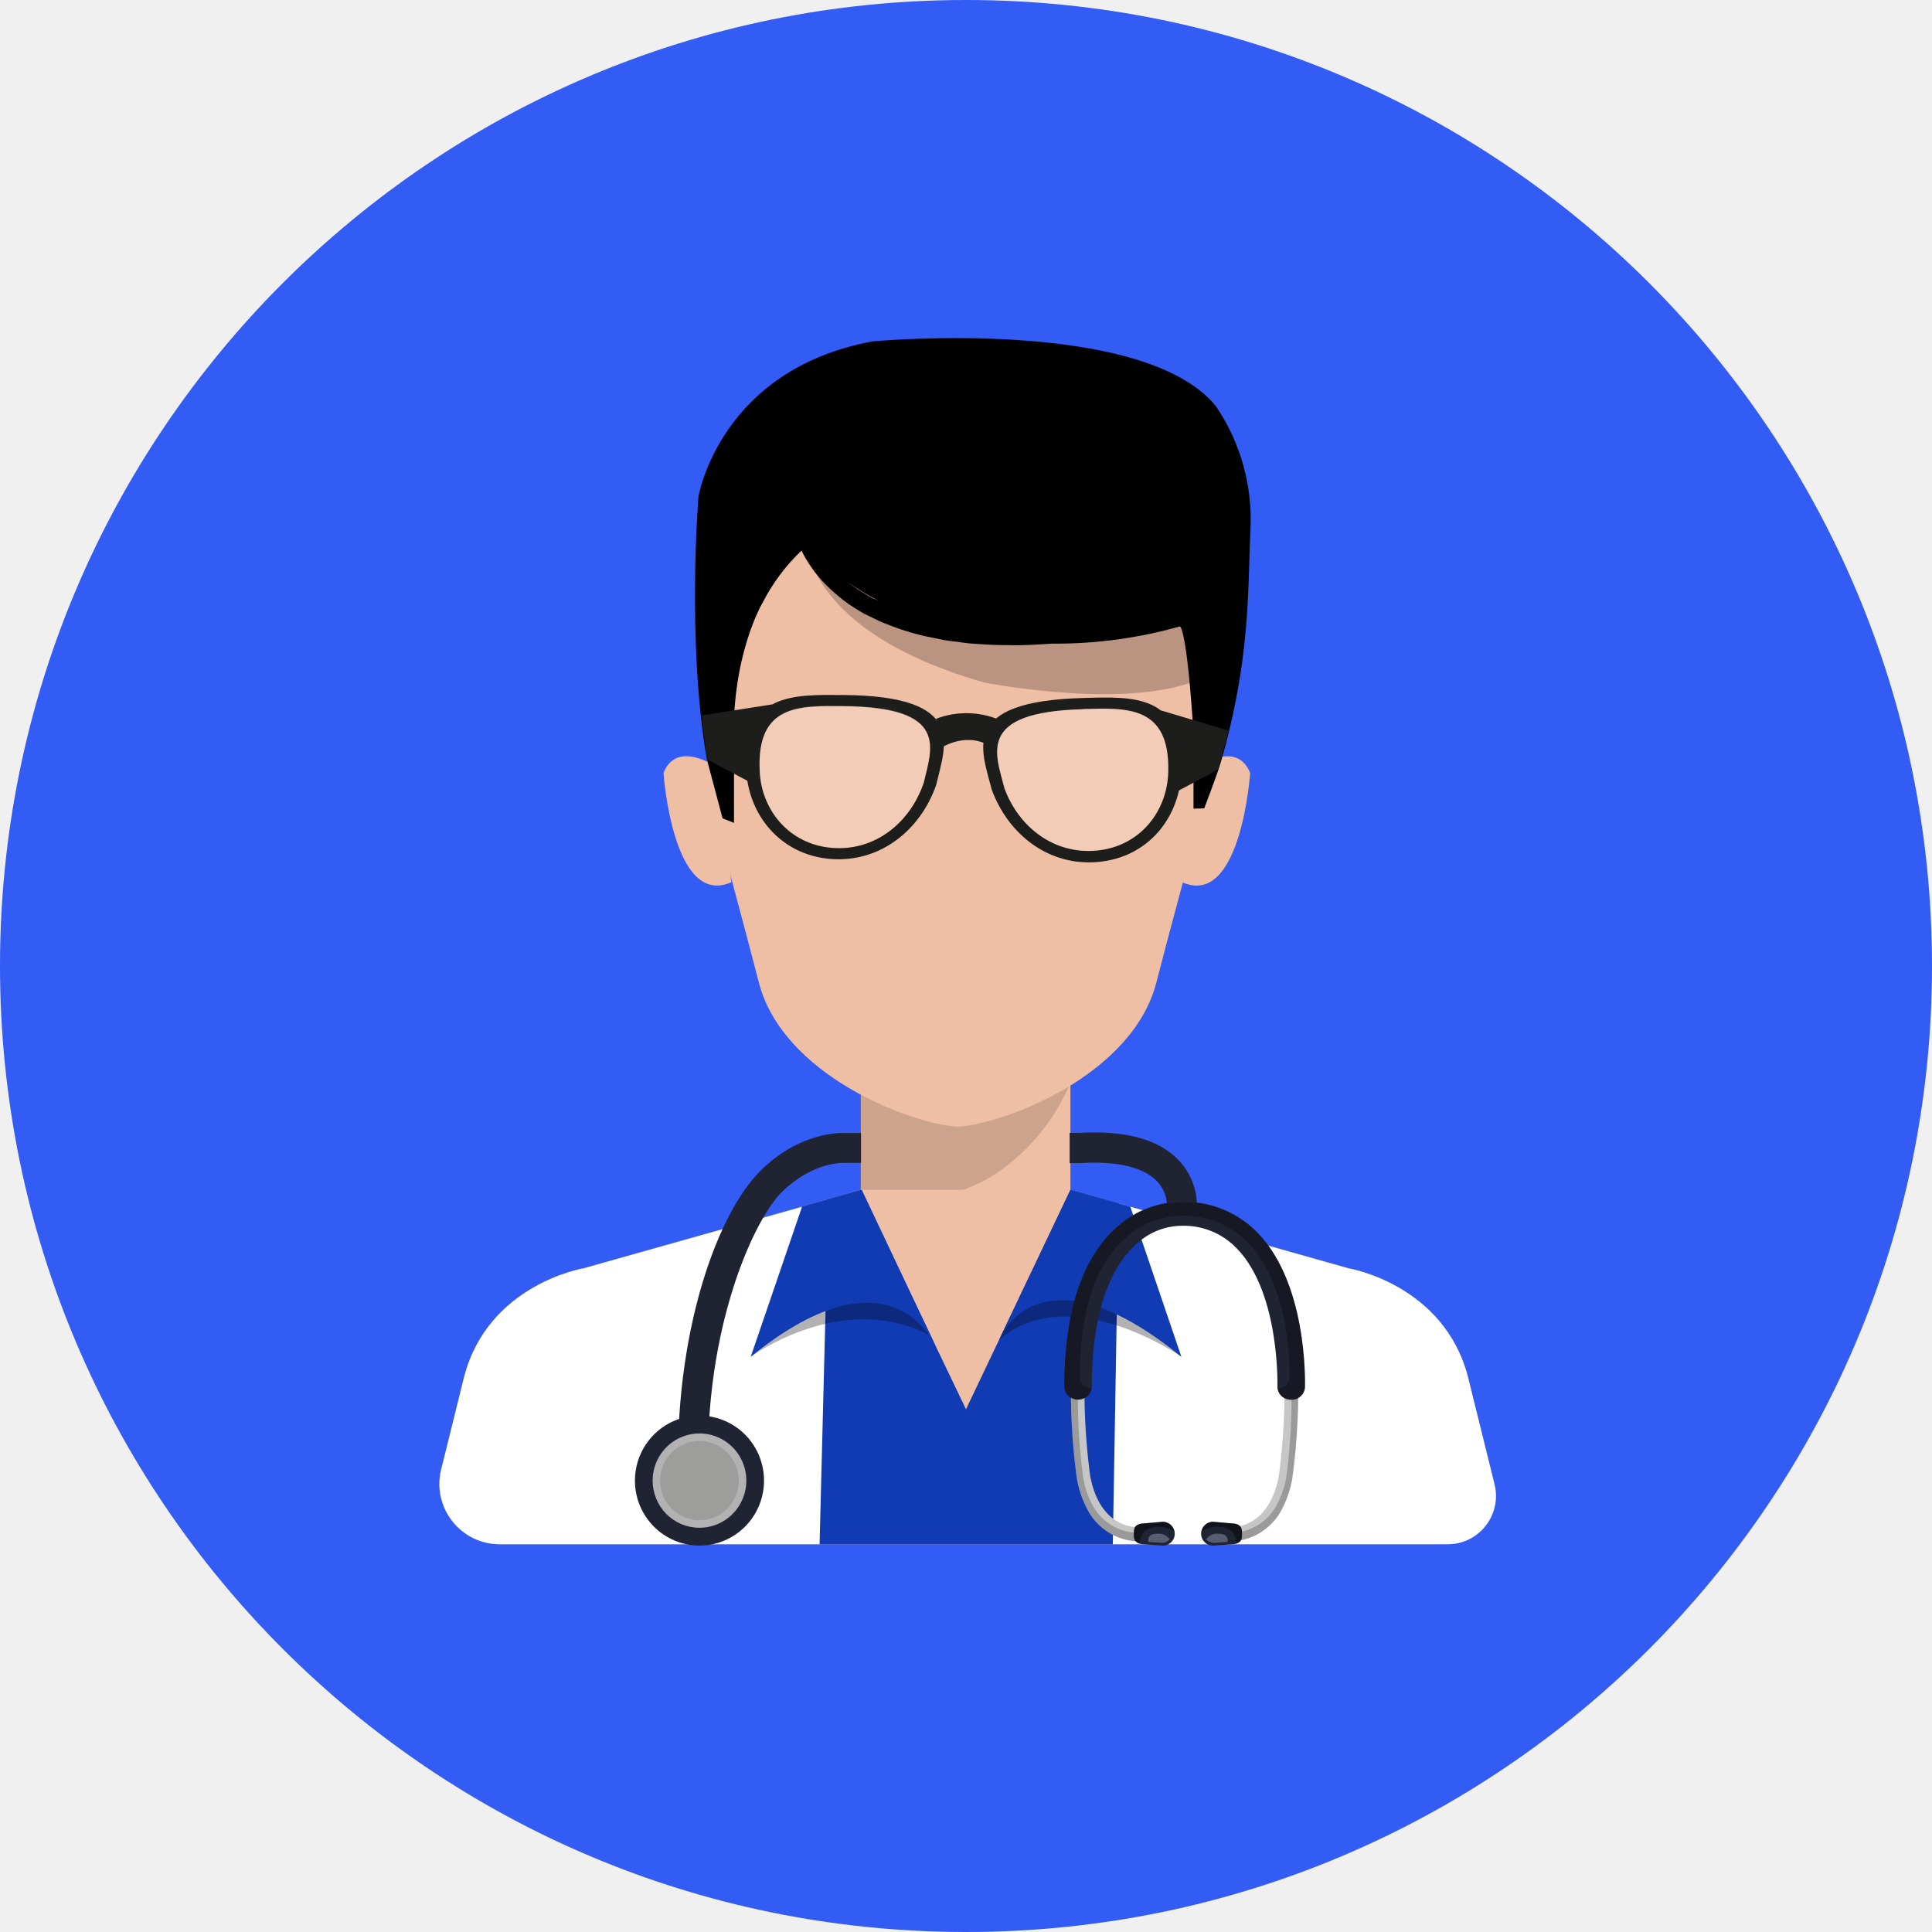
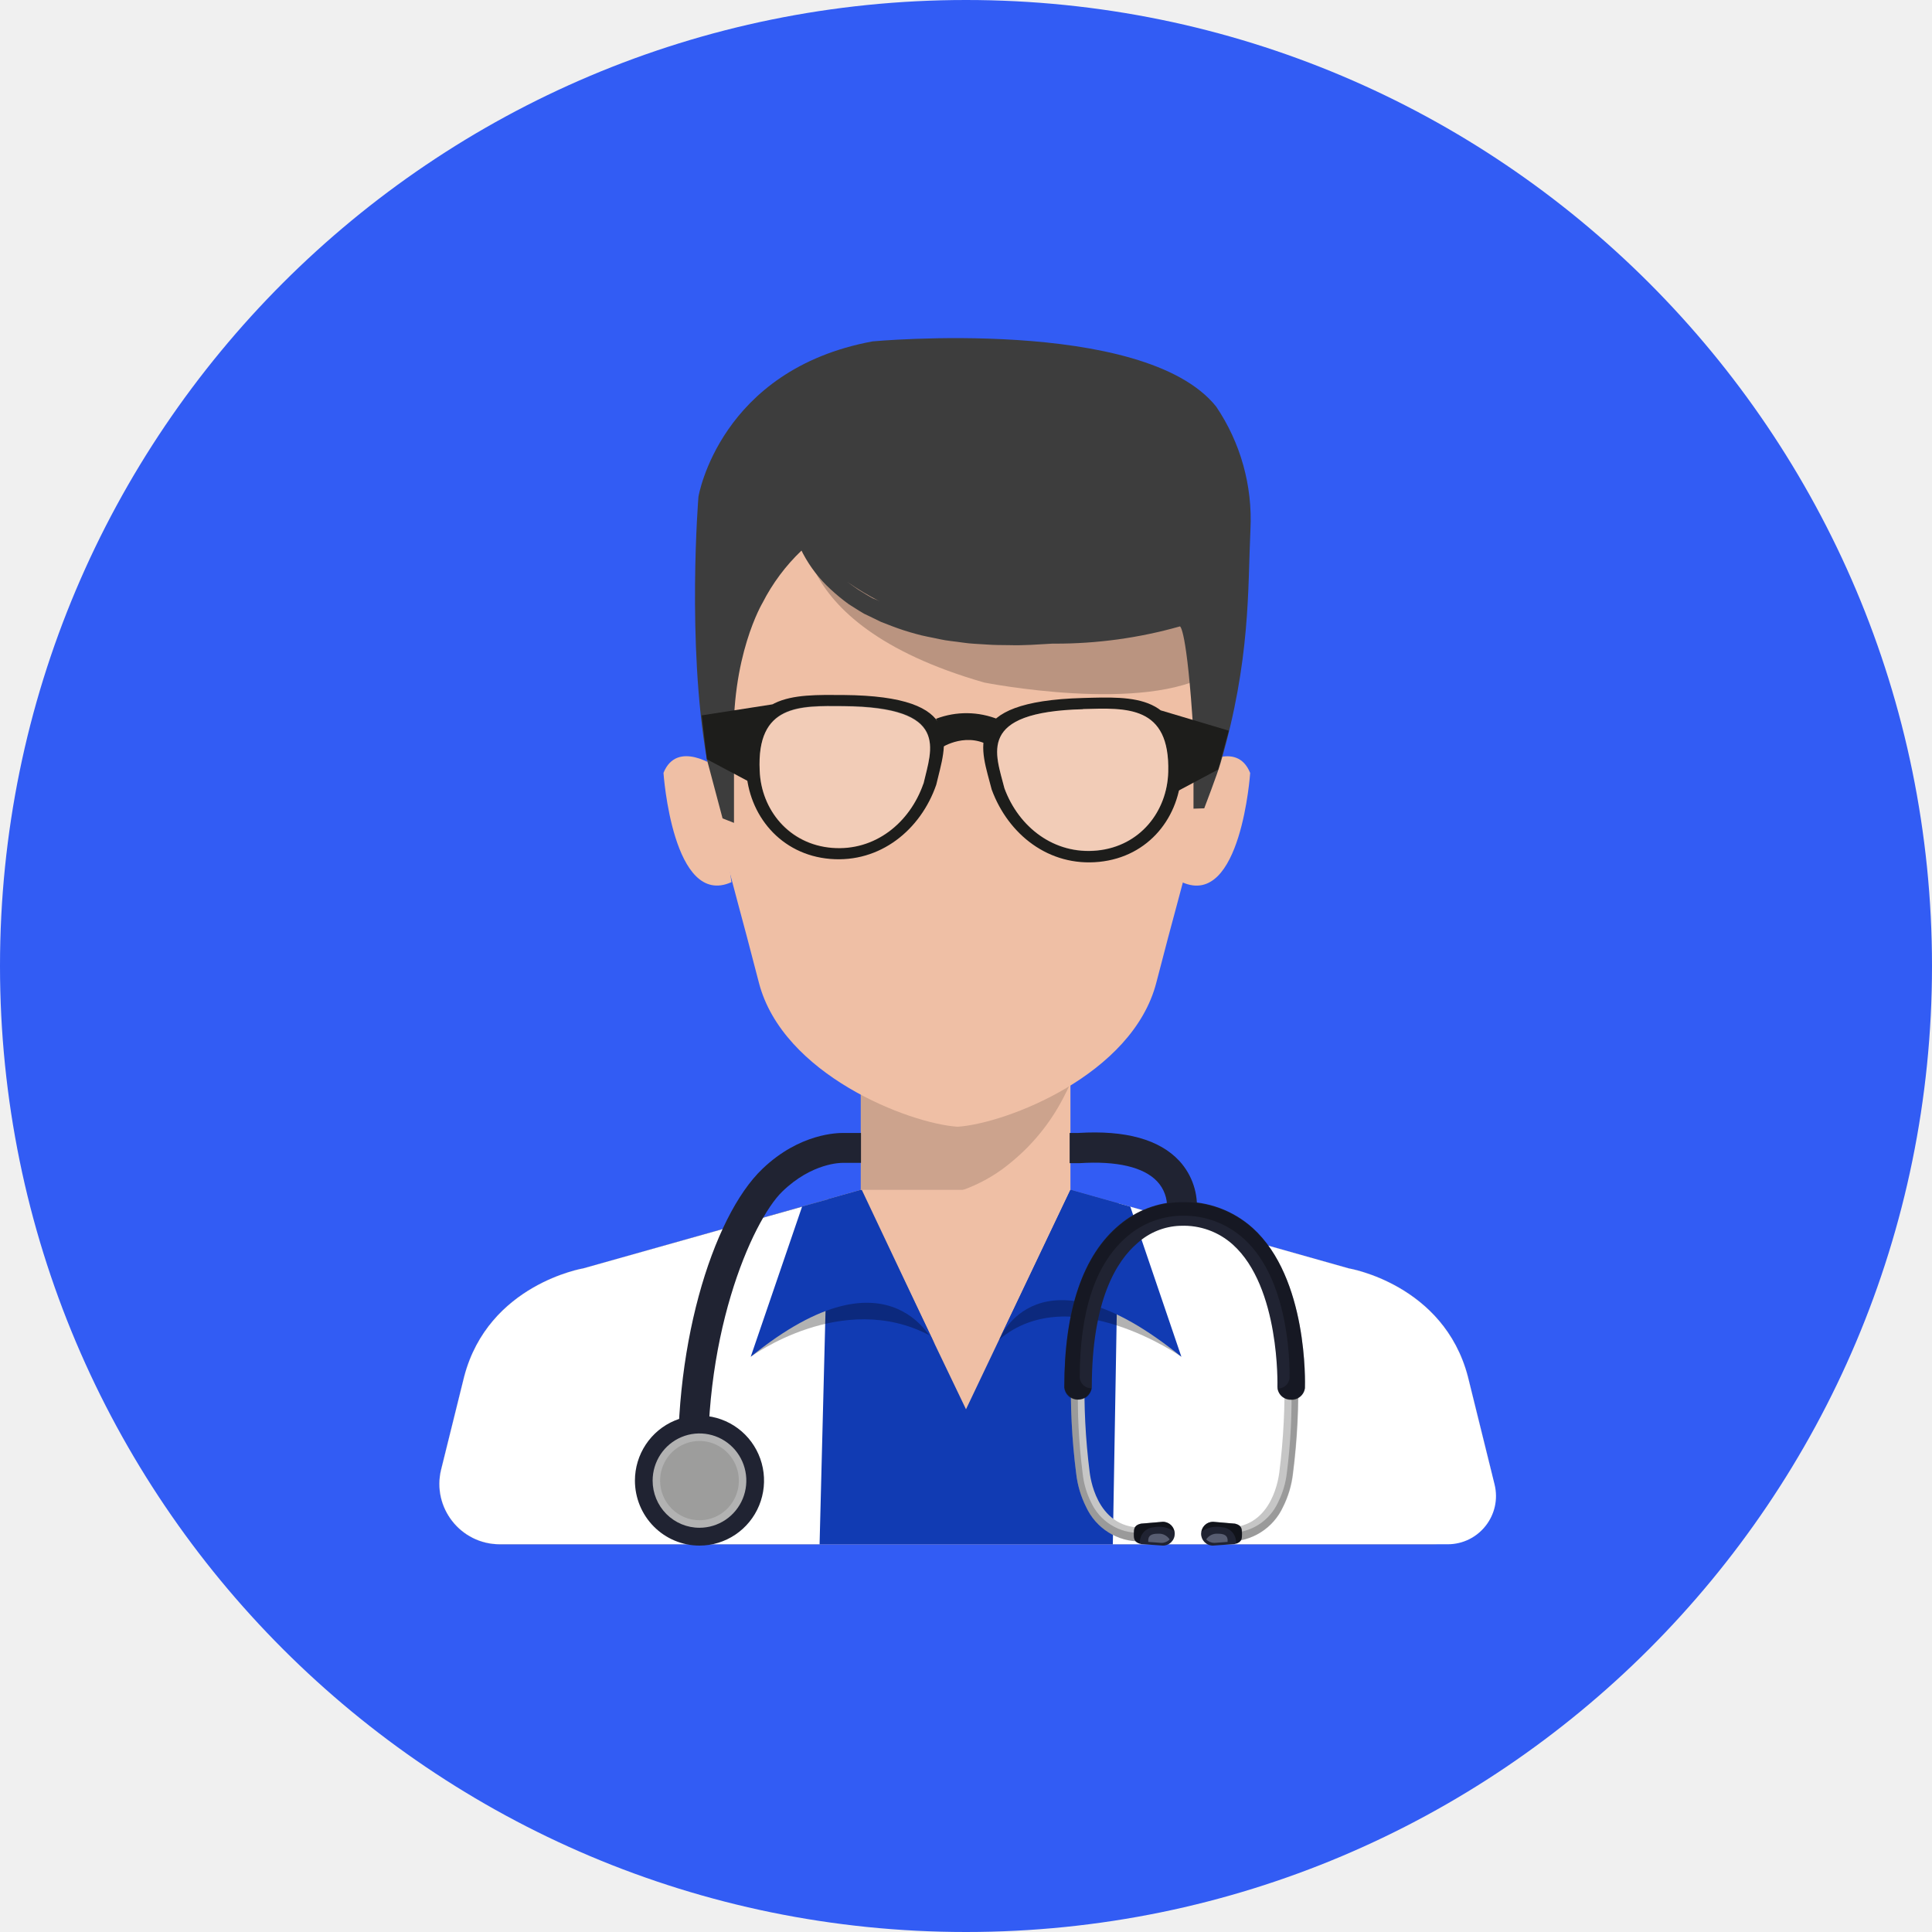
<svg xmlns="http://www.w3.org/2000/svg" width="160" height="160" viewBox="0 0 160 160" fill="none">
  <circle cx="80" cy="80" r="80" fill="#325CF4" />
  <g clip-path="url(#clip0_997_544)">
    <path d="M88.649 89.206H71.285V102.353H88.649V89.206Z" fill="#EFBFA5" />
    <g style="mix-blend-mode:multiply">
      <path d="M76.163 99.281C78.98 99.111 81.665 98.026 83.818 96.189C85.548 94.757 86.976 92.992 88.02 90.997C88.228 90.597 88.46 90.149 88.668 89.673V89.197H71.285V99.033C72.901 99.259 74.533 99.342 76.163 99.281Z" fill="#DADADA" />
    </g>
    <path d="M79.323 33.673C67.533 33.926 56.348 43.305 58.113 59.244C59.177 68.876 60.005 70.305 62.844 81.365C64.812 89.016 75.306 93.05 79.305 93.312C83.302 93.05 93.797 89.025 95.765 81.365C98.604 70.305 99.451 68.876 100.52 59.244C102.299 43.305 91.119 33.926 79.323 33.673Z" fill="#EFBFA5" />
    <path d="M99.148 63.54L97.908 73.067C102.772 75.225 103.534 64.017 103.534 64.017C102.408 61.206 99.148 63.54 99.148 63.54Z" fill="#EFBFA5" />
    <path d="M54.947 64.007C54.947 64.007 55.709 75.24 60.573 73.058L59.338 63.531C59.338 63.531 56.074 61.206 54.947 64.007Z" fill="#EFBFA5" />
    <path d="M88.649 98.538L111.695 105.04C111.695 105.04 119.559 106.345 121.565 114.005L123.466 121.69C124.246 124.843 121.86 127.89 118.612 127.89H41.39C38.141 127.89 35.755 124.841 36.536 121.688L38.44 114.005C40.446 106.345 48.309 105.04 48.309 105.04L71.285 98.538H88.649Z" fill="#EFBFA5" />
    <path d="M88.649 98.538L111.695 105.04C111.695 105.04 119.559 106.345 121.565 114.005L123.466 121.69C124.246 124.843 121.86 127.89 118.612 127.89H41.39C38.141 127.89 35.755 124.841 36.536 121.688L38.44 114.005C40.446 106.345 48.309 105.04 48.309 105.04L71.285 98.538L80 116.711L88.649 98.538Z" fill="#113BB3" />
    <path d="M67.874 127.89H41.39C38.141 127.89 35.755 124.841 36.536 121.688L38.44 114.005C40.446 106.345 48.309 105.04 48.309 105.04L68.602 99.324L67.874 127.89Z" fill="white" />
    <path d="M92.642 99.662L111.695 105.04C111.695 105.04 119.559 106.345 121.565 114.005L123.773 122.93C124.397 125.452 122.488 127.89 119.89 127.89H92.16L92.642 99.662Z" fill="white" />
    <g style="mix-blend-mode:multiply">
      <path d="M62.177 112.361C62.177 112.361 69.747 106.793 76.958 110.575C76.958 110.575 72.643 99.791 62.177 112.361Z" fill="#B2B2B2" />
    </g>
    <path d="M77.582 111.671C77.582 111.671 74.053 102.72 62.172 112.361L66.43 99.915L71.37 98.538L77.582 111.671Z" fill="#113BB3" />
    <g style="mix-blend-mode:multiply">
      <path d="M97.837 112.361C97.837 112.361 88.649 105.931 82.754 110.932C82.754 110.932 87.367 99.791 97.837 112.361Z" fill="#B2B2B2" />
    </g>
    <path d="M82.754 110.932C82.754 110.932 85.957 102.72 97.837 112.362L93.607 99.929L88.654 98.533L82.754 110.932Z" fill="#113BB3" />
    <g style="mix-blend-mode:multiply">
      <path d="M66.62 42.057C66.62 42.057 64.117 51.532 81.509 56.524C81.509 56.524 94.918 59.182 100.435 55.671C100.425 55.671 95.292 34.116 66.62 42.057Z" fill="#C6C6C6" />
    </g>
-     <path d="M100.719 33.673C94.71 26.171 72.264 28.272 72.264 28.272C59.589 30.615 57.843 41.133 57.843 41.133C57.843 41.133 56.859 53.161 58.538 62.878L59.84 67.775L60.786 68.147V61.954C60.474 54.385 63.152 49.922 63.152 49.922C63.976 48.306 65.067 46.844 66.378 45.596C66.421 45.682 66.459 45.768 66.506 45.854C67.091 46.957 67.859 47.951 68.777 48.793C69.257 49.24 69.764 49.657 70.296 50.041L71.138 50.574L71.569 50.831L72.042 51.055L72.95 51.498L73.897 51.865C74.528 52.106 75.17 52.314 75.822 52.489C76.466 52.68 77.133 52.78 77.781 52.927C78.429 53.075 79.096 53.118 79.745 53.218C80.393 53.318 81.046 53.328 81.684 53.375C82.323 53.423 82.957 53.423 83.577 53.428C84.817 53.466 86.014 53.366 87.14 53.304H87.334C90.844 53.313 94.34 52.832 97.719 51.875C97.719 51.875 98.291 51.937 98.84 60.778V66.97L99.73 66.942C99.73 66.942 100.799 64.155 101.078 63.197C103.581 54.623 103.326 48.778 103.557 43.848C103.737 40.236 102.74 36.663 100.719 33.673ZM72.255 49.541L71.857 49.312L71.077 48.836C70.769 48.616 70.457 48.407 70.159 48.183C71.03 48.788 71.94 49.334 72.884 49.817L72.671 49.712L72.255 49.541Z" fill="black" />
+     <path d="M100.719 33.673C94.71 26.171 72.264 28.272 72.264 28.272C59.589 30.615 57.843 41.133 57.843 41.133C57.843 41.133 56.859 53.161 58.538 62.878L59.84 67.775L60.786 68.147V61.954C60.474 54.385 63.152 49.922 63.152 49.922C63.976 48.306 65.067 46.844 66.378 45.596C66.421 45.682 66.459 45.768 66.506 45.854C67.091 46.957 67.859 47.951 68.777 48.793C69.257 49.24 69.764 49.657 70.296 50.041L71.138 50.574L71.569 50.831L72.042 51.055L72.95 51.498L73.897 51.865C74.528 52.106 75.17 52.314 75.822 52.489C76.466 52.68 77.133 52.78 77.781 52.927C78.429 53.075 79.096 53.118 79.745 53.218C80.393 53.318 81.046 53.328 81.684 53.375C82.323 53.423 82.957 53.423 83.577 53.428C84.817 53.466 86.014 53.366 87.14 53.304H87.334C90.844 53.313 94.34 52.832 97.719 51.875C97.719 51.875 98.291 51.937 98.84 60.778V66.97L99.73 66.942C99.73 66.942 100.799 64.155 101.078 63.197C103.581 54.623 103.326 48.778 103.557 43.848C103.737 40.236 102.74 36.663 100.719 33.673ZM72.255 49.541L71.857 49.312L71.077 48.836C70.769 48.616 70.457 48.407 70.159 48.183C71.03 48.788 71.94 49.334 72.884 49.817L72.671 49.712L72.255 49.541Z" fill="#3d3d3d" />
    <path d="M69.847 57.557C65.688 57.534 61.496 57.343 61.798 63.726C61.969 67.489 64.637 70.795 68.763 71.133C72.889 71.472 76.243 68.728 77.535 64.993C78.306 61.664 80.132 57.643 69.847 57.557ZM76.47 64.903C75.354 68.128 72.472 70.509 68.9 70.219C65.328 69.928 63.043 67.061 62.915 63.826C62.645 58.301 66.251 58.458 69.842 58.486C78.722 58.558 77.142 62.03 76.48 64.903H76.47Z" fill="#1D1D1B" />
    <path d="M82.129 65.389C83.492 69.1 86.861 71.791 91.019 71.376C95.178 70.962 97.738 67.604 97.837 63.836C98.003 57.429 93.83 57.691 89.671 57.805C79.39 58.091 81.292 62.078 82.129 65.389ZM89.699 58.72C93.29 58.62 96.896 58.396 96.749 63.926C96.664 67.175 94.435 70.076 90.863 70.433C87.291 70.79 84.362 68.49 83.184 65.284C82.465 62.421 80.819 58.963 89.695 58.734L89.699 58.72Z" fill="#1D1D1B" />
    <path d="M77.97 61.916C77.97 61.916 80.184 60.454 82.271 61.968C82.271 61.968 81.798 60.539 82.702 59.587C81.044 58.91 79.194 58.887 77.521 59.525C77.521 59.525 78.107 60.935 77.97 61.916Z" fill="#1D1D1B" />
    <path d="M63.989 58.329L58.113 59.244L58.539 62.878L62.399 64.931C62.399 64.931 61.732 60.959 63.989 58.329Z" fill="#1D1D1B" />
    <path d="M96.129 58.829L101.764 60.511L100.884 63.726L97.572 65.493C97.572 65.493 98.315 61.511 96.129 58.829Z" fill="#1D1D1B" />
    <path opacity="0.2" d="M89.695 58.734C93.286 58.634 96.891 58.41 96.744 63.941C96.659 67.189 94.431 70.09 90.859 70.448C87.286 70.805 84.362 68.49 83.184 65.284C82.465 62.421 80.819 58.963 89.695 58.734Z" fill="white" />
    <path opacity="0.2" d="M76.48 64.87C75.363 68.094 72.482 70.476 68.91 70.186C67.3 70.061 65.794 69.338 64.685 68.156C63.577 66.974 62.946 65.418 62.915 63.793C62.664 58.267 66.27 58.42 69.861 58.453C78.723 58.525 77.147 61.997 76.48 64.87Z" fill="white" />
    <path d="M71.304 93.827H69.851C69.406 93.827 66.246 93.827 63.142 96.799C58.978 100.772 55.529 111.928 56.248 123.789H58.737C57.909 110.928 62.305 101.091 64.779 98.686C67.254 96.28 69.676 96.304 69.766 96.304H71.304V93.827Z" fill="#202332" />
    <path d="M97.681 96.156C96.03 94.365 93.21 93.584 89.297 93.827H88.583V96.328H89.411C92.491 96.132 94.71 96.651 95.826 97.833C96.109 98.132 96.328 98.488 96.469 98.876C96.61 99.264 96.67 99.678 96.645 100.091L99.105 100.419C99.177 99.648 99.087 98.87 98.842 98.136C98.597 97.401 98.201 96.727 97.681 96.156Z" fill="#202332" />
    <path d="M106.917 113.005C107.063 113.004 107.204 113.061 107.31 113.163C107.416 113.266 107.478 113.405 107.485 113.552C107.565 116.39 107.424 119.23 107.063 122.046C106.953 123.003 106.676 123.933 106.245 124.794C105.844 125.665 105.199 126.399 104.39 126.907C103.581 127.415 102.642 127.674 101.689 127.652C101.546 127.639 101.414 127.573 101.318 127.467C101.221 127.361 101.168 127.222 101.168 127.078C101.168 126.934 101.221 126.796 101.318 126.69C101.414 126.583 101.546 126.517 101.689 126.504C105.474 126.504 105.914 122.122 105.947 121.936C106.294 119.182 106.434 116.404 106.363 113.629C106.357 113.476 106.41 113.328 106.512 113.215C106.614 113.103 106.756 113.036 106.907 113.028L106.917 113.005Z" fill="#C6C6C6" />
    <g style="mix-blend-mode:multiply">
      <path d="M101.712 127.652C102.666 127.674 103.604 127.415 104.414 126.907C105.223 126.399 105.867 125.665 106.269 124.794C106.699 123.933 106.977 123.003 107.087 122.046C107.447 119.23 107.588 116.39 107.508 113.552C107.502 113.405 107.44 113.266 107.334 113.163C107.228 113.061 107.087 113.004 106.94 113.005C106.789 113.012 106.647 113.079 106.545 113.192C106.443 113.304 106.39 113.453 106.396 113.605C106.396 113.605 106.396 113.757 106.396 114.014H106.444C106.572 114.014 106.695 114.063 106.789 114.152C106.882 114.241 106.938 114.362 106.945 114.491C107.011 116.996 106.886 119.502 106.571 121.988C106.472 122.833 106.227 123.653 105.847 124.413C105.494 125.183 104.926 125.832 104.211 126.28C103.497 126.729 102.668 126.957 101.826 126.938C101.725 126.939 101.625 126.91 101.541 126.854C101.456 126.798 101.391 126.718 101.353 126.623C101.28 126.678 101.221 126.751 101.183 126.834C101.144 126.917 101.126 127.008 101.13 127.1C101.136 127.25 101.201 127.392 101.309 127.495C101.418 127.599 101.563 127.655 101.712 127.652Z" fill="#C6C6C6" />
    </g>
    <path d="M89.273 113.005C89.127 113.004 88.986 113.061 88.88 113.163C88.774 113.266 88.712 113.405 88.706 113.552C88.626 116.39 88.766 119.23 89.127 122.046C89.237 123.003 89.514 123.933 89.945 124.794C90.346 125.665 90.991 126.399 91.8 126.907C92.61 127.415 93.548 127.674 94.502 127.652C94.644 127.639 94.776 127.573 94.872 127.467C94.969 127.361 95.022 127.222 95.022 127.078C95.022 126.934 94.969 126.796 94.872 126.69C94.776 126.583 94.644 126.517 94.502 126.504C90.717 126.504 90.276 122.122 90.243 121.936C89.893 119.182 89.754 116.404 89.827 113.629C89.834 113.476 89.78 113.328 89.678 113.215C89.576 113.103 89.434 113.036 89.283 113.028L89.273 113.005Z" fill="#C6C6C6" />
    <g style="mix-blend-mode:multiply">
      <path d="M94.502 127.652C93.548 127.674 92.61 127.415 91.8 126.907C90.991 126.399 90.346 125.665 89.945 124.794C89.514 123.933 89.237 123.003 89.127 122.046C88.766 119.23 88.626 116.39 88.706 113.552C88.712 113.405 88.774 113.266 88.88 113.163C88.986 113.061 89.127 113.004 89.273 113.005H89.297C89.448 113.012 89.59 113.079 89.692 113.192C89.794 113.304 89.848 113.453 89.841 113.605C89.841 113.605 89.841 113.757 89.841 114.014H89.78C89.651 114.014 89.528 114.063 89.435 114.152C89.341 114.241 89.285 114.362 89.278 114.491C89.213 116.996 89.339 119.503 89.657 121.988C89.743 122.833 89.98 123.654 90.357 124.413C90.71 125.183 91.279 125.832 91.993 126.28C92.708 126.729 93.537 126.957 94.379 126.938C94.48 126.939 94.579 126.91 94.663 126.854C94.748 126.798 94.814 126.718 94.852 126.623C94.945 126.697 95.013 126.798 95.046 126.912C95.08 127.026 95.078 127.148 95.04 127.26C95.002 127.373 94.93 127.471 94.835 127.542C94.739 127.612 94.625 127.65 94.506 127.652H94.502Z" fill="#C6C6C6" />
    </g>
    <path d="M97.705 99.524H97.866C100.023 99.47 102.12 100.243 103.733 101.686C108.331 105.835 108.081 114.576 108.066 114.948C108.032 115.229 107.89 115.486 107.671 115.663C107.452 115.841 107.173 115.926 106.893 115.901C106.753 115.906 106.613 115.883 106.482 115.833C106.35 115.784 106.23 115.709 106.127 115.612C106.025 115.516 105.942 115.4 105.885 115.271C105.827 115.142 105.795 115.003 105.791 114.862C105.791 114.753 106.018 106.602 102.1 103.073C100.919 102.009 99.373 101.45 97.79 101.515H97.71C96.411 101.567 95.172 102.072 94.204 102.944C92.477 104.411 90.418 107.674 90.418 114.896C90.383 115.175 90.247 115.431 90.037 115.617C89.828 115.803 89.558 115.905 89.278 115.905C88.999 115.905 88.729 115.803 88.519 115.617C88.309 115.431 88.174 115.175 88.138 114.896C88.138 108.47 89.68 103.94 92.713 101.424C94.117 100.243 95.876 99.573 97.705 99.524Z" fill="#202332" />
    <g style="mix-blend-mode:multiply">
      <path d="M89.273 115.92C89.547 115.935 89.817 115.846 90.028 115.669C90.238 115.492 90.375 115.241 90.409 114.967C90.163 114.979 89.923 114.894 89.738 114.731C89.554 114.567 89.44 114.337 89.42 114.091C89.42 108.494 90.759 104.564 93.404 102.353C94.627 101.319 96.16 100.73 97.757 100.681H97.894C99.777 100.64 101.606 101.321 103.009 102.587C107.011 106.202 106.794 113.814 106.794 114.138C106.767 114.381 106.65 114.604 106.465 114.762C106.28 114.919 106.042 115 105.8 114.986C105.846 115.256 105.986 115.502 106.194 115.679C106.402 115.855 106.666 115.952 106.938 115.952C107.21 115.952 107.474 115.855 107.682 115.679C107.891 115.502 108.03 115.256 108.076 114.986C108.076 114.615 108.341 105.874 103.742 101.725C102.129 100.281 100.032 99.508 97.875 99.562H97.714C95.883 99.611 94.122 100.283 92.718 101.467C89.685 103.978 88.143 108.513 88.143 114.939C88.168 115.218 88.3 115.476 88.511 115.659C88.722 115.842 88.995 115.936 89.273 115.92Z" fill="#B2B2B2" />
    </g>
    <path d="M99.47 127.014C99.47 126.752 99.573 126.502 99.756 126.317C99.94 126.132 100.189 126.028 100.449 126.028L102.285 126.185C102.852 126.328 102.834 126.633 102.852 127.014C102.852 127.428 102.852 127.729 102.233 127.876L100.449 128C100.32 128.001 100.193 127.976 100.073 127.926C99.954 127.877 99.846 127.804 99.755 127.713C99.664 127.621 99.592 127.512 99.543 127.392C99.494 127.272 99.469 127.144 99.47 127.014Z" fill="#202332" />
    <g style="mix-blend-mode:soft-light">
      <path d="M100.837 127.014C100.651 127.002 100.466 127.04 100.3 127.123C100.134 127.207 99.992 127.334 99.891 127.49C100.073 127.672 100.32 127.775 100.577 127.776L101.665 127.695C101.712 127.152 101.381 127.009 100.837 127.014Z" fill="white" />
    </g>
    <g style="mix-blend-mode:multiply">
      <path d="M101.239 126.485C101.402 126.498 101.56 126.544 101.705 126.62C101.85 126.696 101.978 126.8 102.082 126.927C102.186 127.053 102.264 127.199 102.311 127.357C102.358 127.514 102.373 127.679 102.356 127.843C102.857 127.69 102.862 127.4 102.862 127.014C102.862 126.628 102.862 126.328 102.294 126.185L100.458 126.028C100.234 126.032 100.017 126.114 99.845 126.26C99.673 126.406 99.555 126.606 99.512 126.828C99.762 126.657 100.044 126.539 100.341 126.48C100.638 126.421 100.943 126.423 101.239 126.485Z" fill="#878787" />
    </g>
    <path d="M97.288 127.014C97.287 126.752 97.183 126.501 96.999 126.316C96.814 126.132 96.564 126.028 96.304 126.028L94.473 126.185C93.901 126.328 93.92 126.633 93.901 127.014C93.901 127.428 93.901 127.729 94.521 127.876L96.304 128C96.433 128.001 96.561 127.976 96.68 127.926C96.8 127.877 96.908 127.805 97 127.713C97.091 127.621 97.164 127.512 97.213 127.392C97.263 127.272 97.288 127.144 97.288 127.014Z" fill="#202332" />
    <g style="mix-blend-mode:soft-light">
      <path d="M95.916 127.014C96.102 127 96.288 127.038 96.454 127.121C96.621 127.205 96.762 127.333 96.863 127.49C96.774 127.582 96.668 127.654 96.551 127.703C96.434 127.752 96.308 127.777 96.181 127.776L95.093 127.695C95.05 127.152 95.368 127.009 95.916 127.014Z" fill="white" />
    </g>
    <g style="mix-blend-mode:multiply">
      <path d="M95.524 126.485C95.361 126.498 95.202 126.544 95.058 126.62C94.913 126.696 94.784 126.8 94.68 126.927C94.576 127.053 94.499 127.199 94.451 127.357C94.404 127.514 94.389 127.679 94.407 127.843C93.906 127.69 93.901 127.4 93.901 127.014C93.901 126.628 93.901 126.328 94.473 126.185L96.304 126.028C96.529 126.032 96.746 126.114 96.918 126.26C97.09 126.406 97.207 126.606 97.251 126.828C97 126.657 96.719 126.539 96.422 126.48C96.125 126.421 95.82 126.423 95.524 126.485Z" fill="#878787" />
    </g>
    <path d="M52.582 122.617C52.582 121.553 52.895 120.512 53.483 119.627C54.07 118.742 54.905 118.052 55.882 117.644C56.859 117.237 57.934 117.13 58.971 117.338C60.008 117.546 60.961 118.058 61.709 118.811C62.456 119.564 62.966 120.523 63.172 121.567C63.378 122.611 63.272 123.694 62.868 124.677C62.463 125.661 61.778 126.501 60.898 127.093C60.019 127.684 58.986 128 57.928 128C56.51 128 55.15 127.433 54.148 126.423C53.145 125.414 52.582 124.045 52.582 122.617Z" fill="#202332" />
    <path d="M54.048 122.617C54.048 121.845 54.276 121.09 54.702 120.447C55.129 119.805 55.735 119.304 56.444 119.009C57.152 118.713 57.932 118.636 58.685 118.786C59.438 118.937 60.129 119.309 60.672 119.855C61.214 120.402 61.584 121.098 61.733 121.855C61.883 122.613 61.806 123.398 61.513 124.112C61.219 124.826 60.722 125.436 60.084 125.865C59.446 126.294 58.696 126.523 57.928 126.523C57.419 126.524 56.914 126.423 56.443 126.227C55.972 126.031 55.544 125.743 55.183 125.381C54.823 125.018 54.537 124.587 54.343 124.113C54.148 123.639 54.048 123.13 54.048 122.617Z" fill="#B2B2B2" />
    <path d="M54.668 122.617C54.668 121.968 54.859 121.334 55.218 120.794C55.576 120.254 56.085 119.833 56.681 119.585C57.276 119.337 57.932 119.272 58.564 119.398C59.197 119.525 59.777 119.837 60.233 120.296C60.689 120.756 61 121.34 61.126 121.977C61.251 122.614 61.187 123.274 60.94 123.873C60.693 124.473 60.275 124.986 59.739 125.346C59.203 125.707 58.573 125.899 57.928 125.899C57.064 125.899 56.234 125.554 55.623 124.938C55.012 124.323 54.668 123.488 54.668 122.617Z" fill="#9D9D9C" />
  </g>
  <defs>
    <clipPath id="clip0_997_544">
      <rect width="90" height="100" fill="white" transform="translate(35 28)" />
    </clipPath>
  </defs>
</svg>
